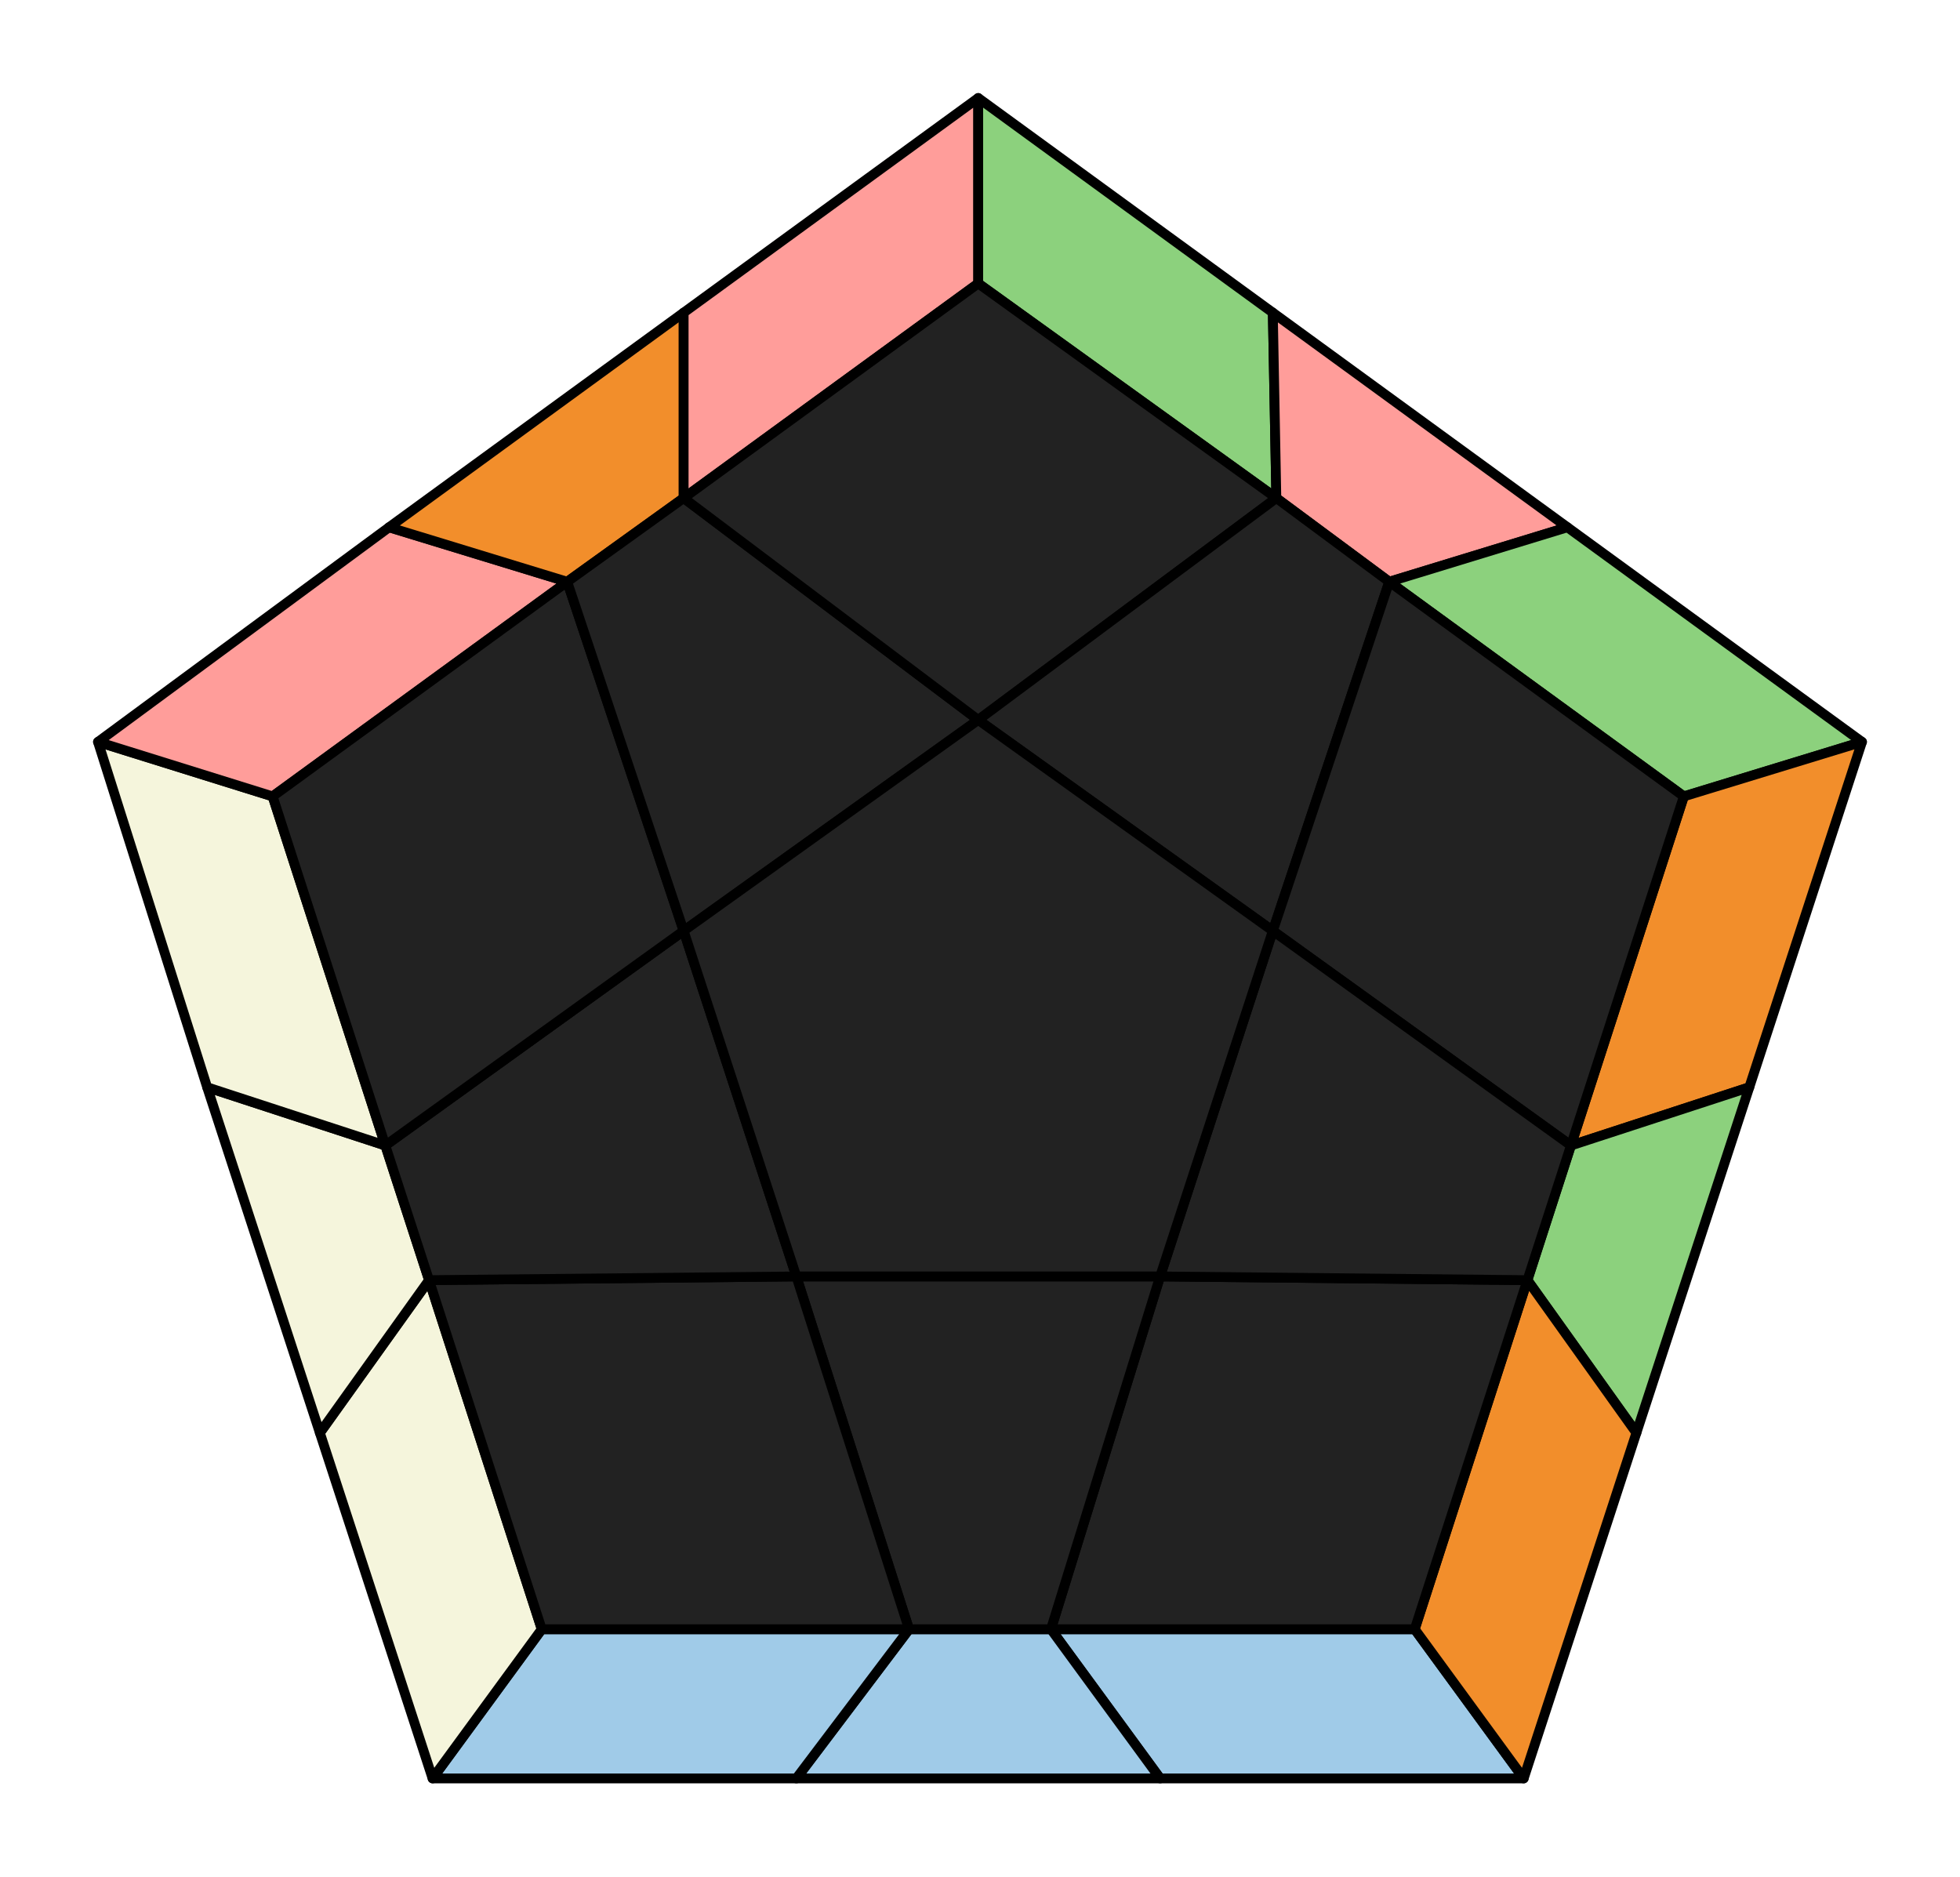
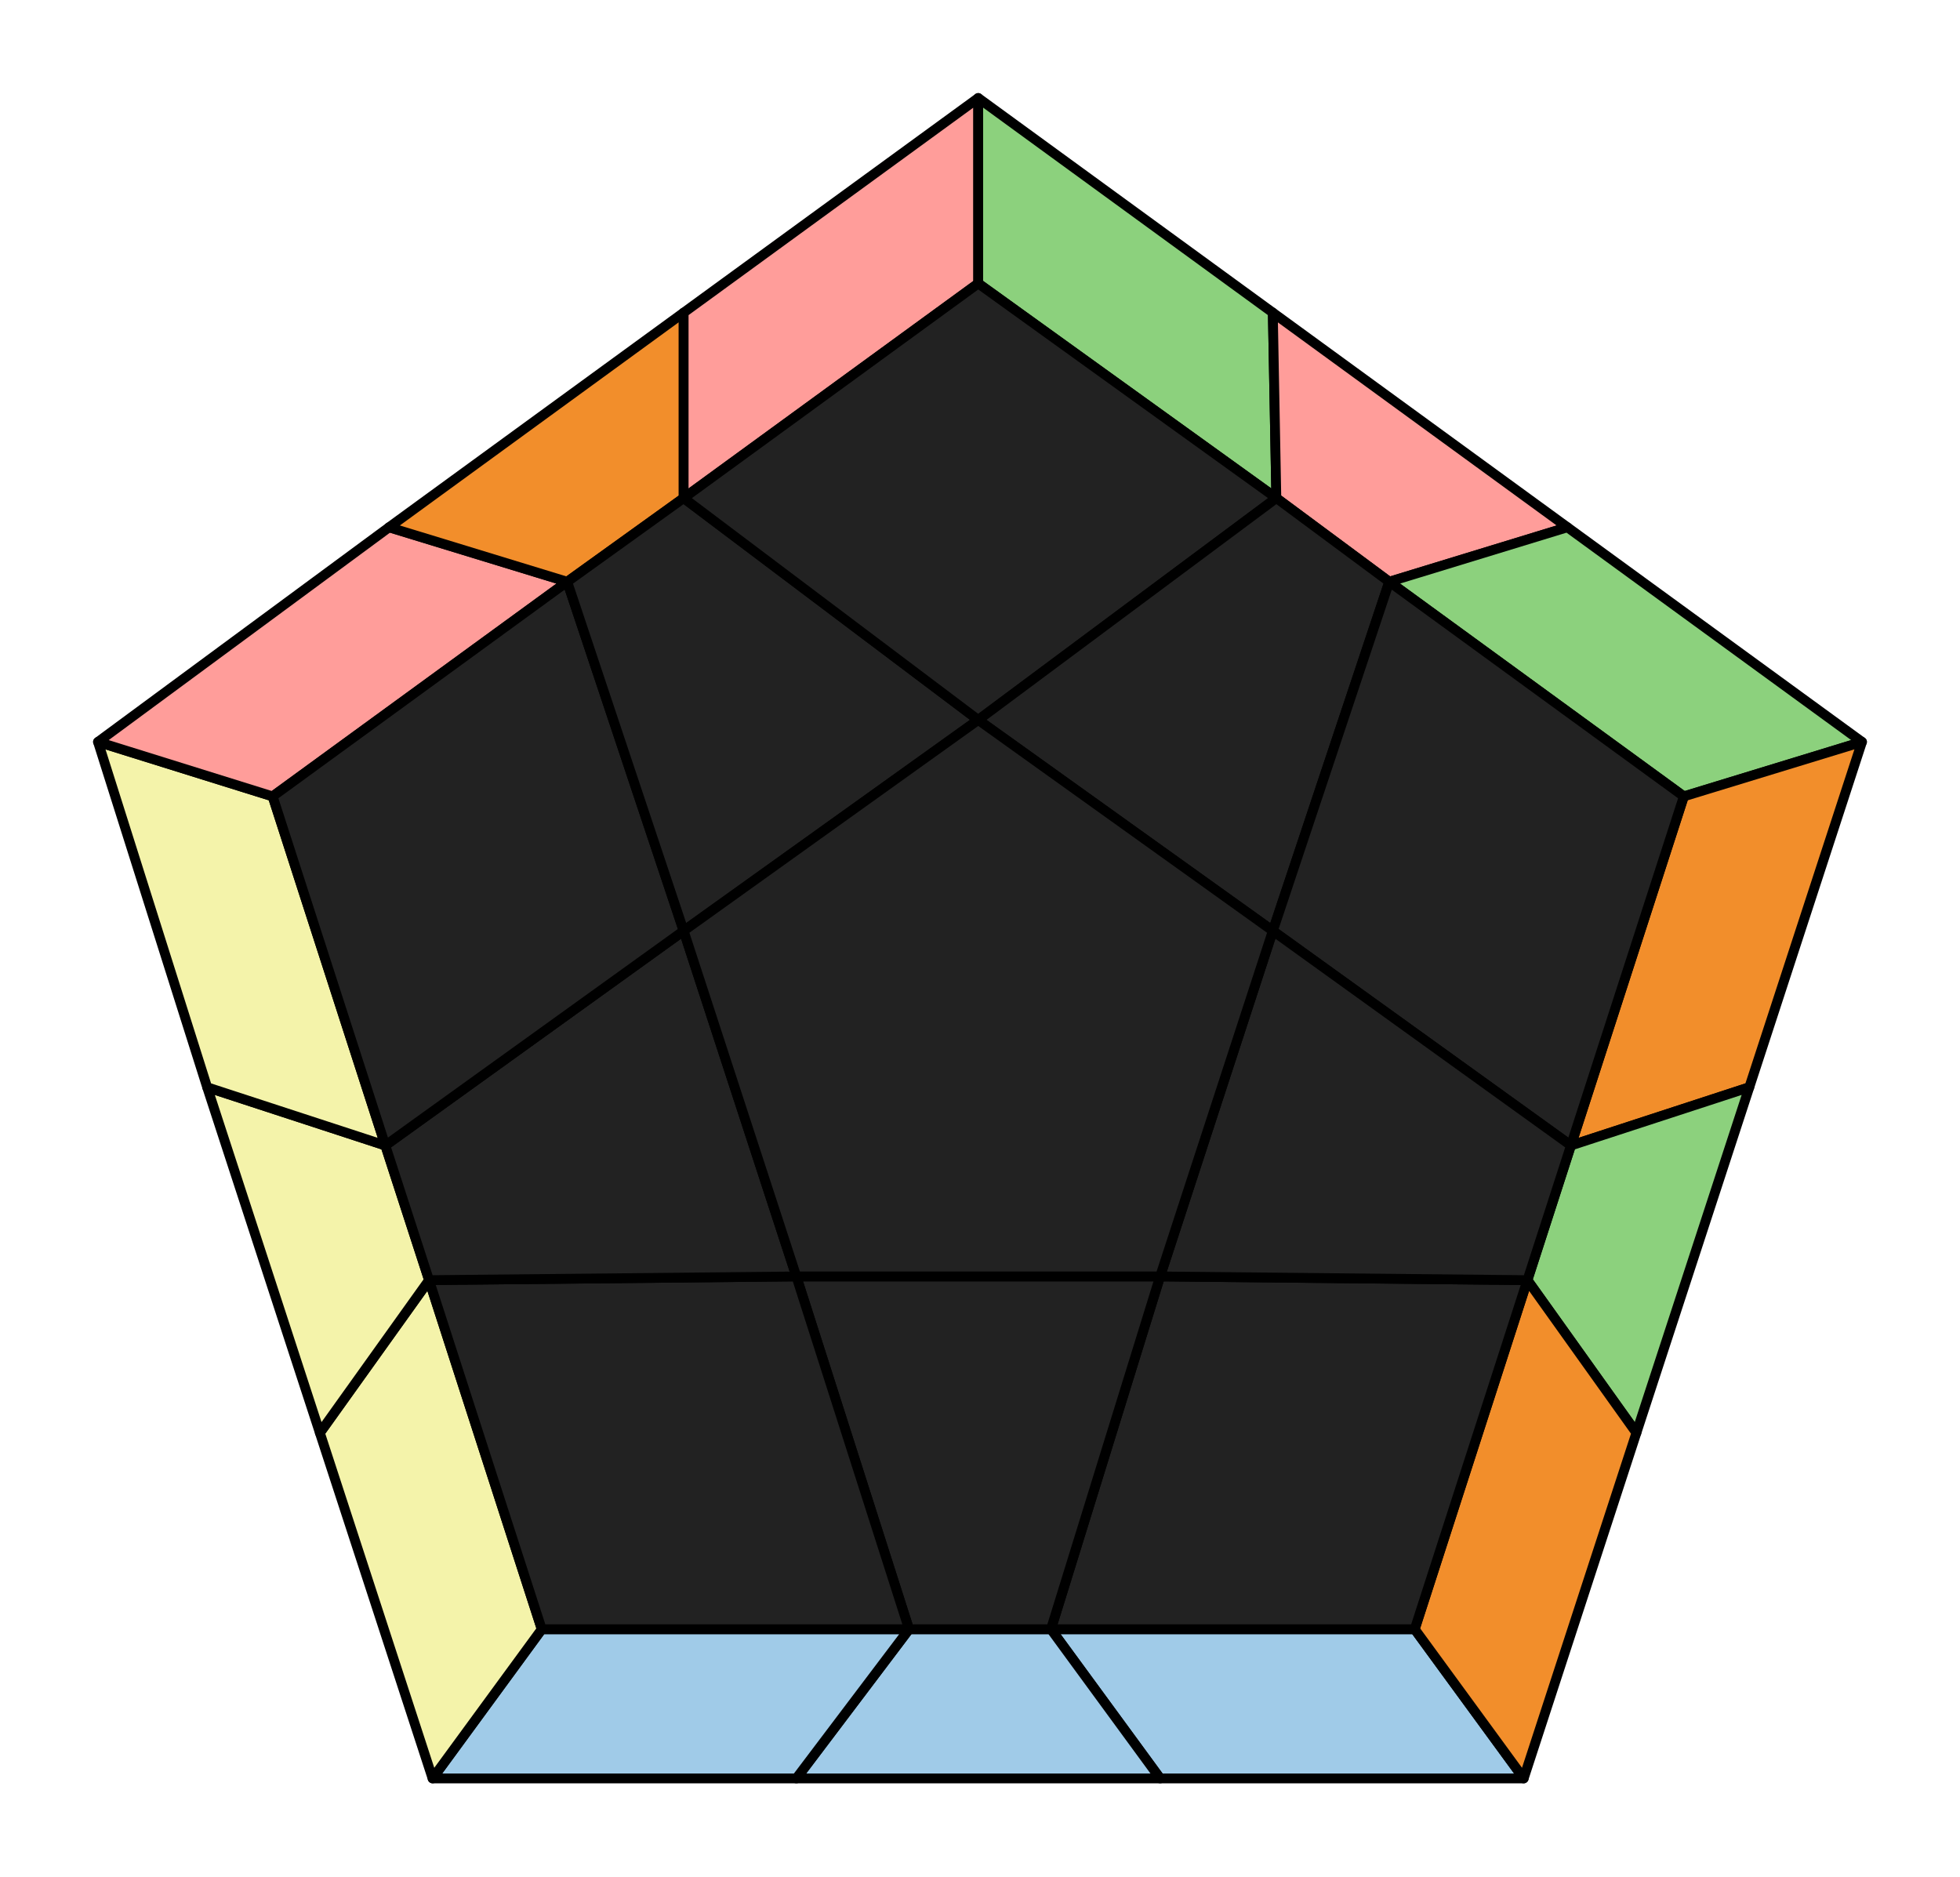
<svg xmlns="http://www.w3.org/2000/svg" viewBox="0 0 100.0 95.732">
  <style>
polygon { stroke: black; stroke-width: 0.5px; stroke-linejoin: round;}
</style>
  <polygon fill="#A0CBE8" points="77.74 90.73 59.19 90.73 53.62 83.12 72.18 83.12" />
  <polygon fill="#A0CBE8" points="59.19 90.73 40.63 90.73 46.38 83.12 53.62 83.12" />
  <polygon fill="#A0CBE8" points="40.63 90.73 22.07 90.73 27.64 83.12 46.38 83.12" />
-   <polygon fill="beige" points="22.07 90.73 16.32 73.10 21.89 65.31 27.64 83.12" />
-   <polygon fill="beige" points="16.32 73.10 10.57 55.47 19.66 58.44 21.89 65.31" />
-   <polygon fill="beige" points="10.57 55.47 5.00 37.85 13.91 40.63 19.66 58.44" />
+   <polygon fill="#f4f3aa" points="22.07 90.73 16.32 73.10 21.89 65.31 27.64 83.12" />
+   <polygon fill="#f4f3aa" points="16.32 73.10 10.57 55.47 19.66 58.44 21.89 65.31" />
+   <polygon fill="#f4f3aa" points="10.57 55.47 5.00 37.85 13.91 40.63 19.66 58.44" />
  <polygon fill="#FF9D9A" points="5.00 37.85 19.85 26.90 28.94 29.68 13.91 40.63" />
  <polygon fill="#F28E2B" points="19.85 26.90 34.88 15.95 34.88 25.41 28.94 29.68" />
  <polygon fill="#FF9D9A" points="34.88 15.95 49.91 5.00 49.91 14.46 34.88 25.41" />
  <polygon fill="#8CD17D" points="49.91 5.00 64.94 15.95 65.12 25.41 49.91 14.46" />
  <polygon fill="#FF9D9A" points="64.94 15.95 79.97 26.90 70.88 29.68 65.12 25.41" />
  <polygon fill="#8CD17D" points="79.97 26.90 95.00 37.85 85.91 40.63 70.88 29.68" />
  <polygon fill="#F28E2B" points="95.00 37.85 89.25 55.47 80.15 58.44 85.91 40.63" />
  <polygon fill="#8CD17D" points="89.25 55.47 83.49 73.10 77.93 65.31 80.15 58.44" />
  <polygon fill="#F28E2B" points="83.49 73.10 77.74 90.73 72.18 83.12 77.93 65.31" />
  <polygon fill="#222" points="72.18 83.12 53.62 83.12 59.19 65.12 77.93 65.31" />
  <polygon fill="#222" points="53.62 83.12 46.38 83.12 40.63 65.12 59.19 65.12" />
  <polygon fill="#222" points="27.64 83.12 21.89 65.31 40.63 65.12 46.38 83.12" />
  <polygon fill="#222" points="21.89 65.31 19.66 58.44 34.88 47.49 40.63 65.12" />
  <polygon fill="#222" points="13.91 40.63 28.94 29.68 34.88 47.49 19.66 58.44" />
  <polygon fill="#222" points="28.94 29.68 34.88 25.41 49.91 36.73 34.88 47.49" />
  <polygon fill="#222" points="49.91 14.46 65.12 25.41 49.91 36.73 34.88 25.41" />
  <polygon fill="#222" points="65.12 25.41 70.88 29.68 64.94 47.49 49.91 36.73" />
  <polygon fill="#222" points="85.91 40.63 80.15 58.44 64.94 47.49 70.88 29.68" />
  <polygon fill="#222" points="80.15 58.44 77.93 65.31 59.19 65.12 64.94 47.49" />
  <polygon fill="#222" points="59.19 65.12 40.63 65.12 34.88 47.49 49.91 36.73 64.94 47.49" />
</svg>
